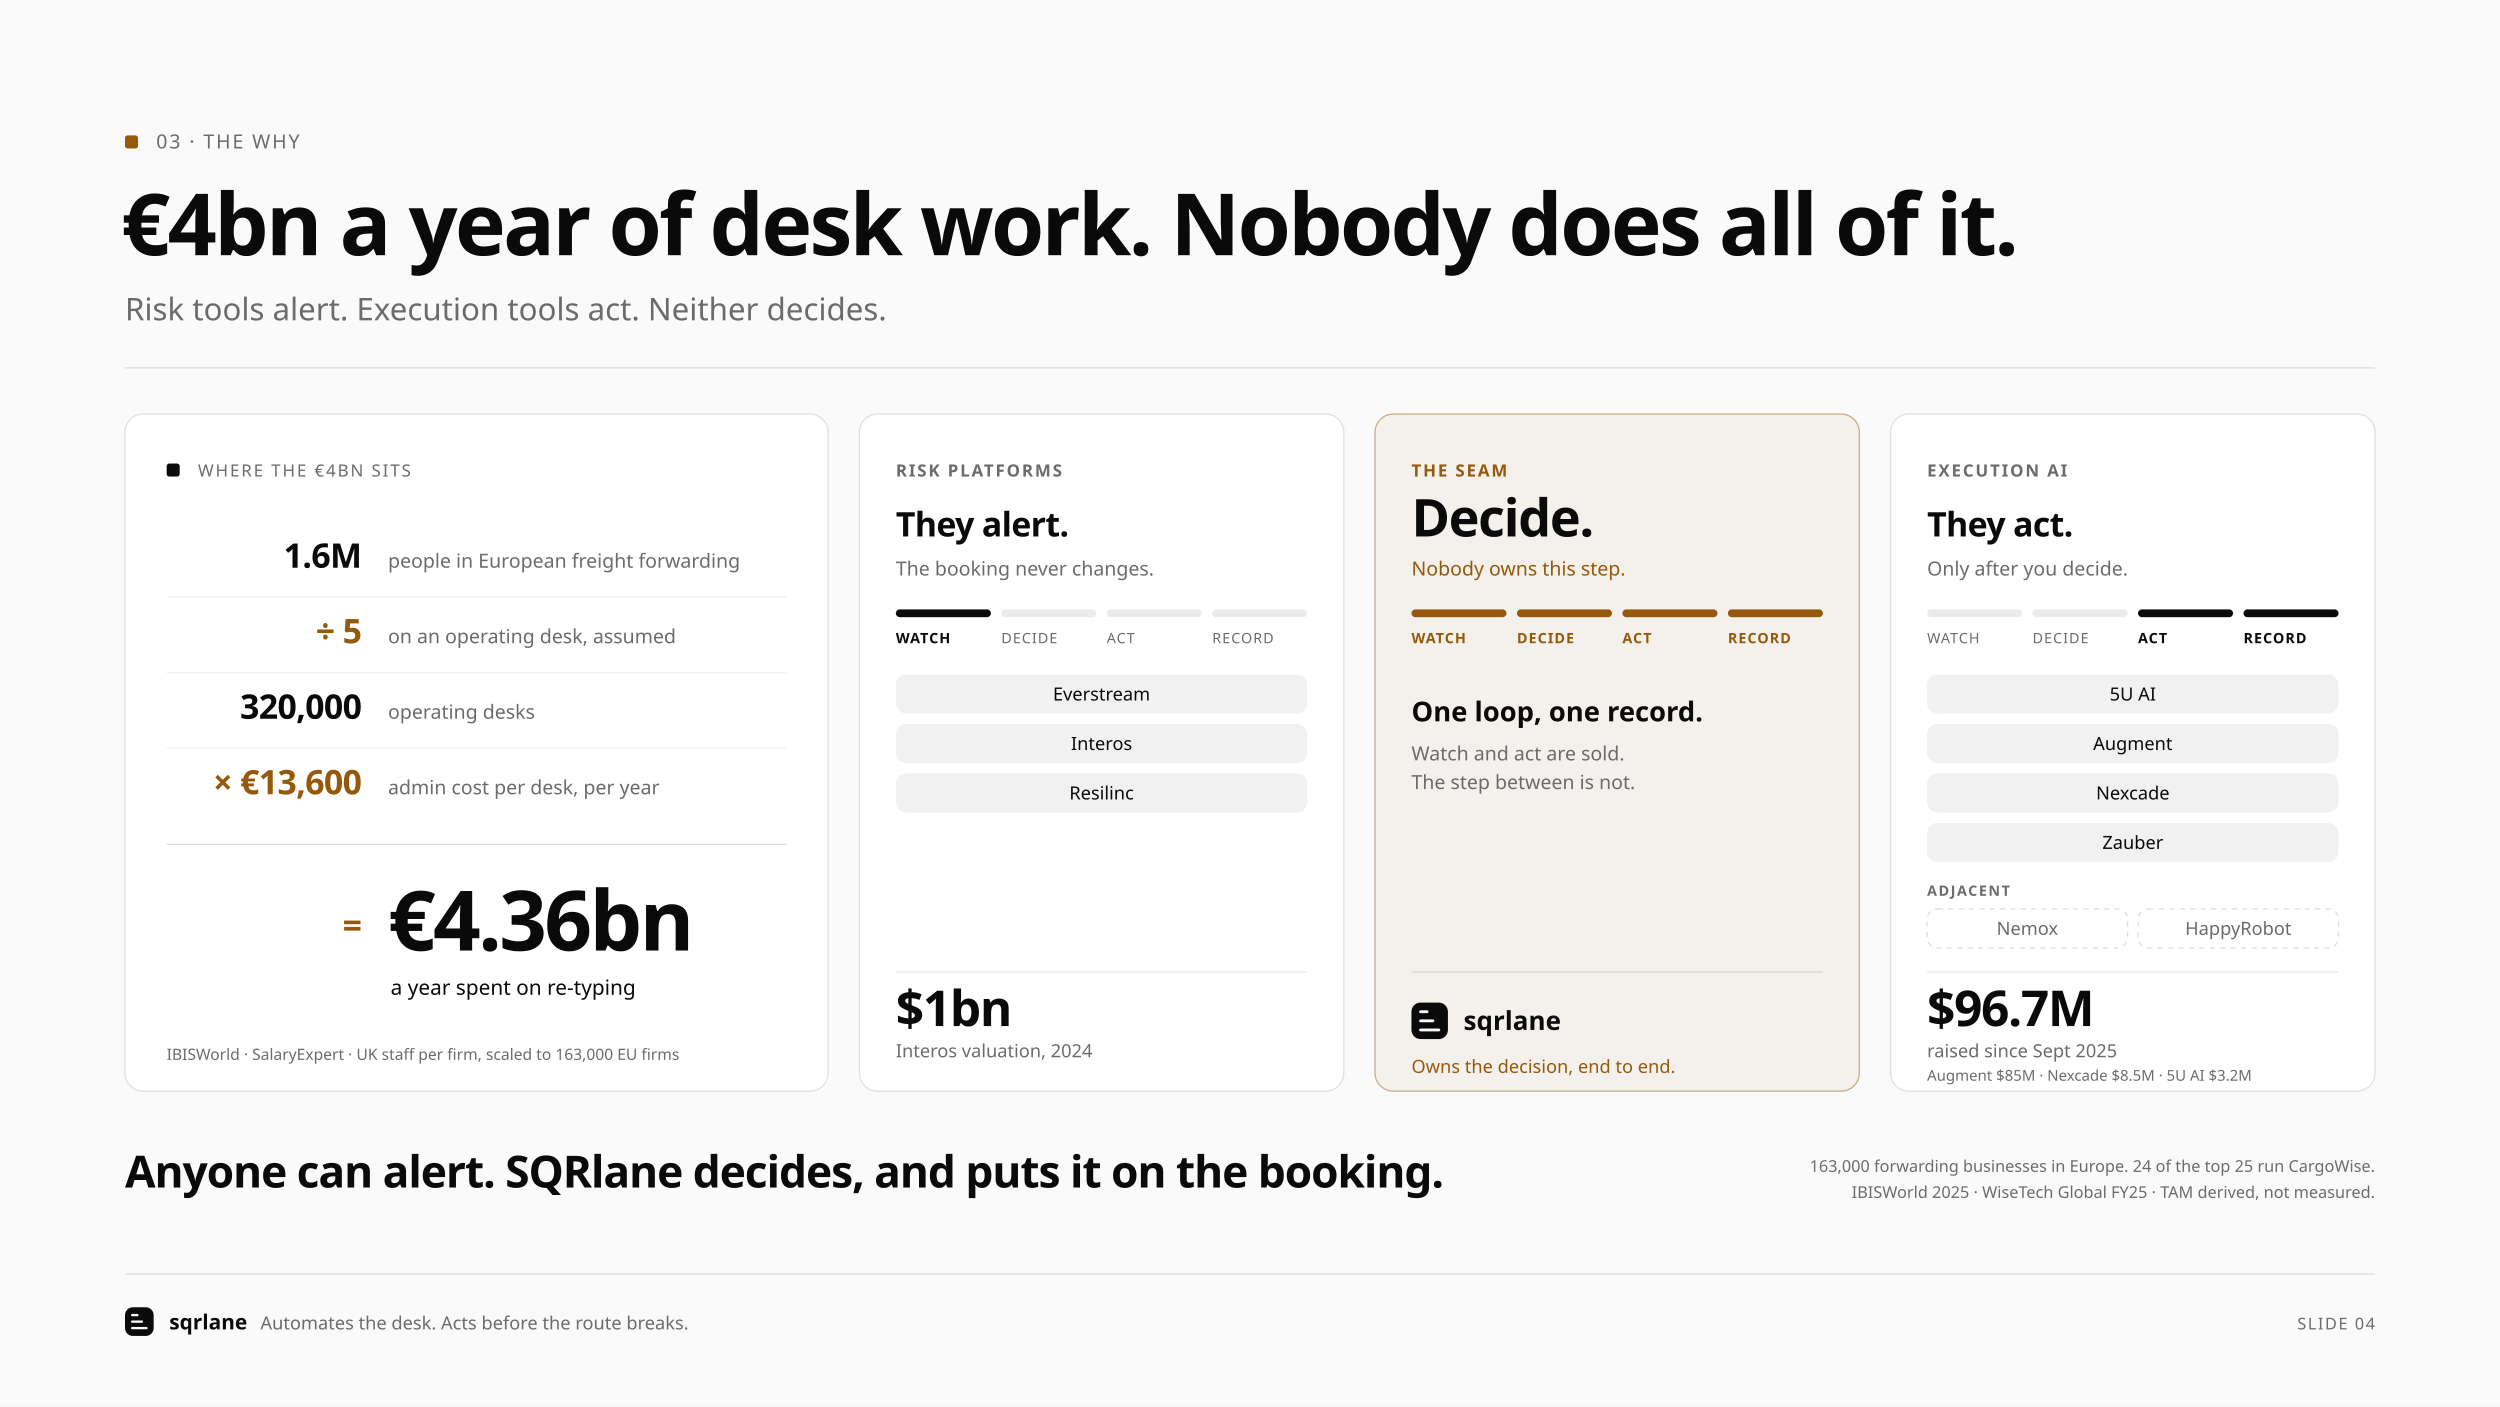
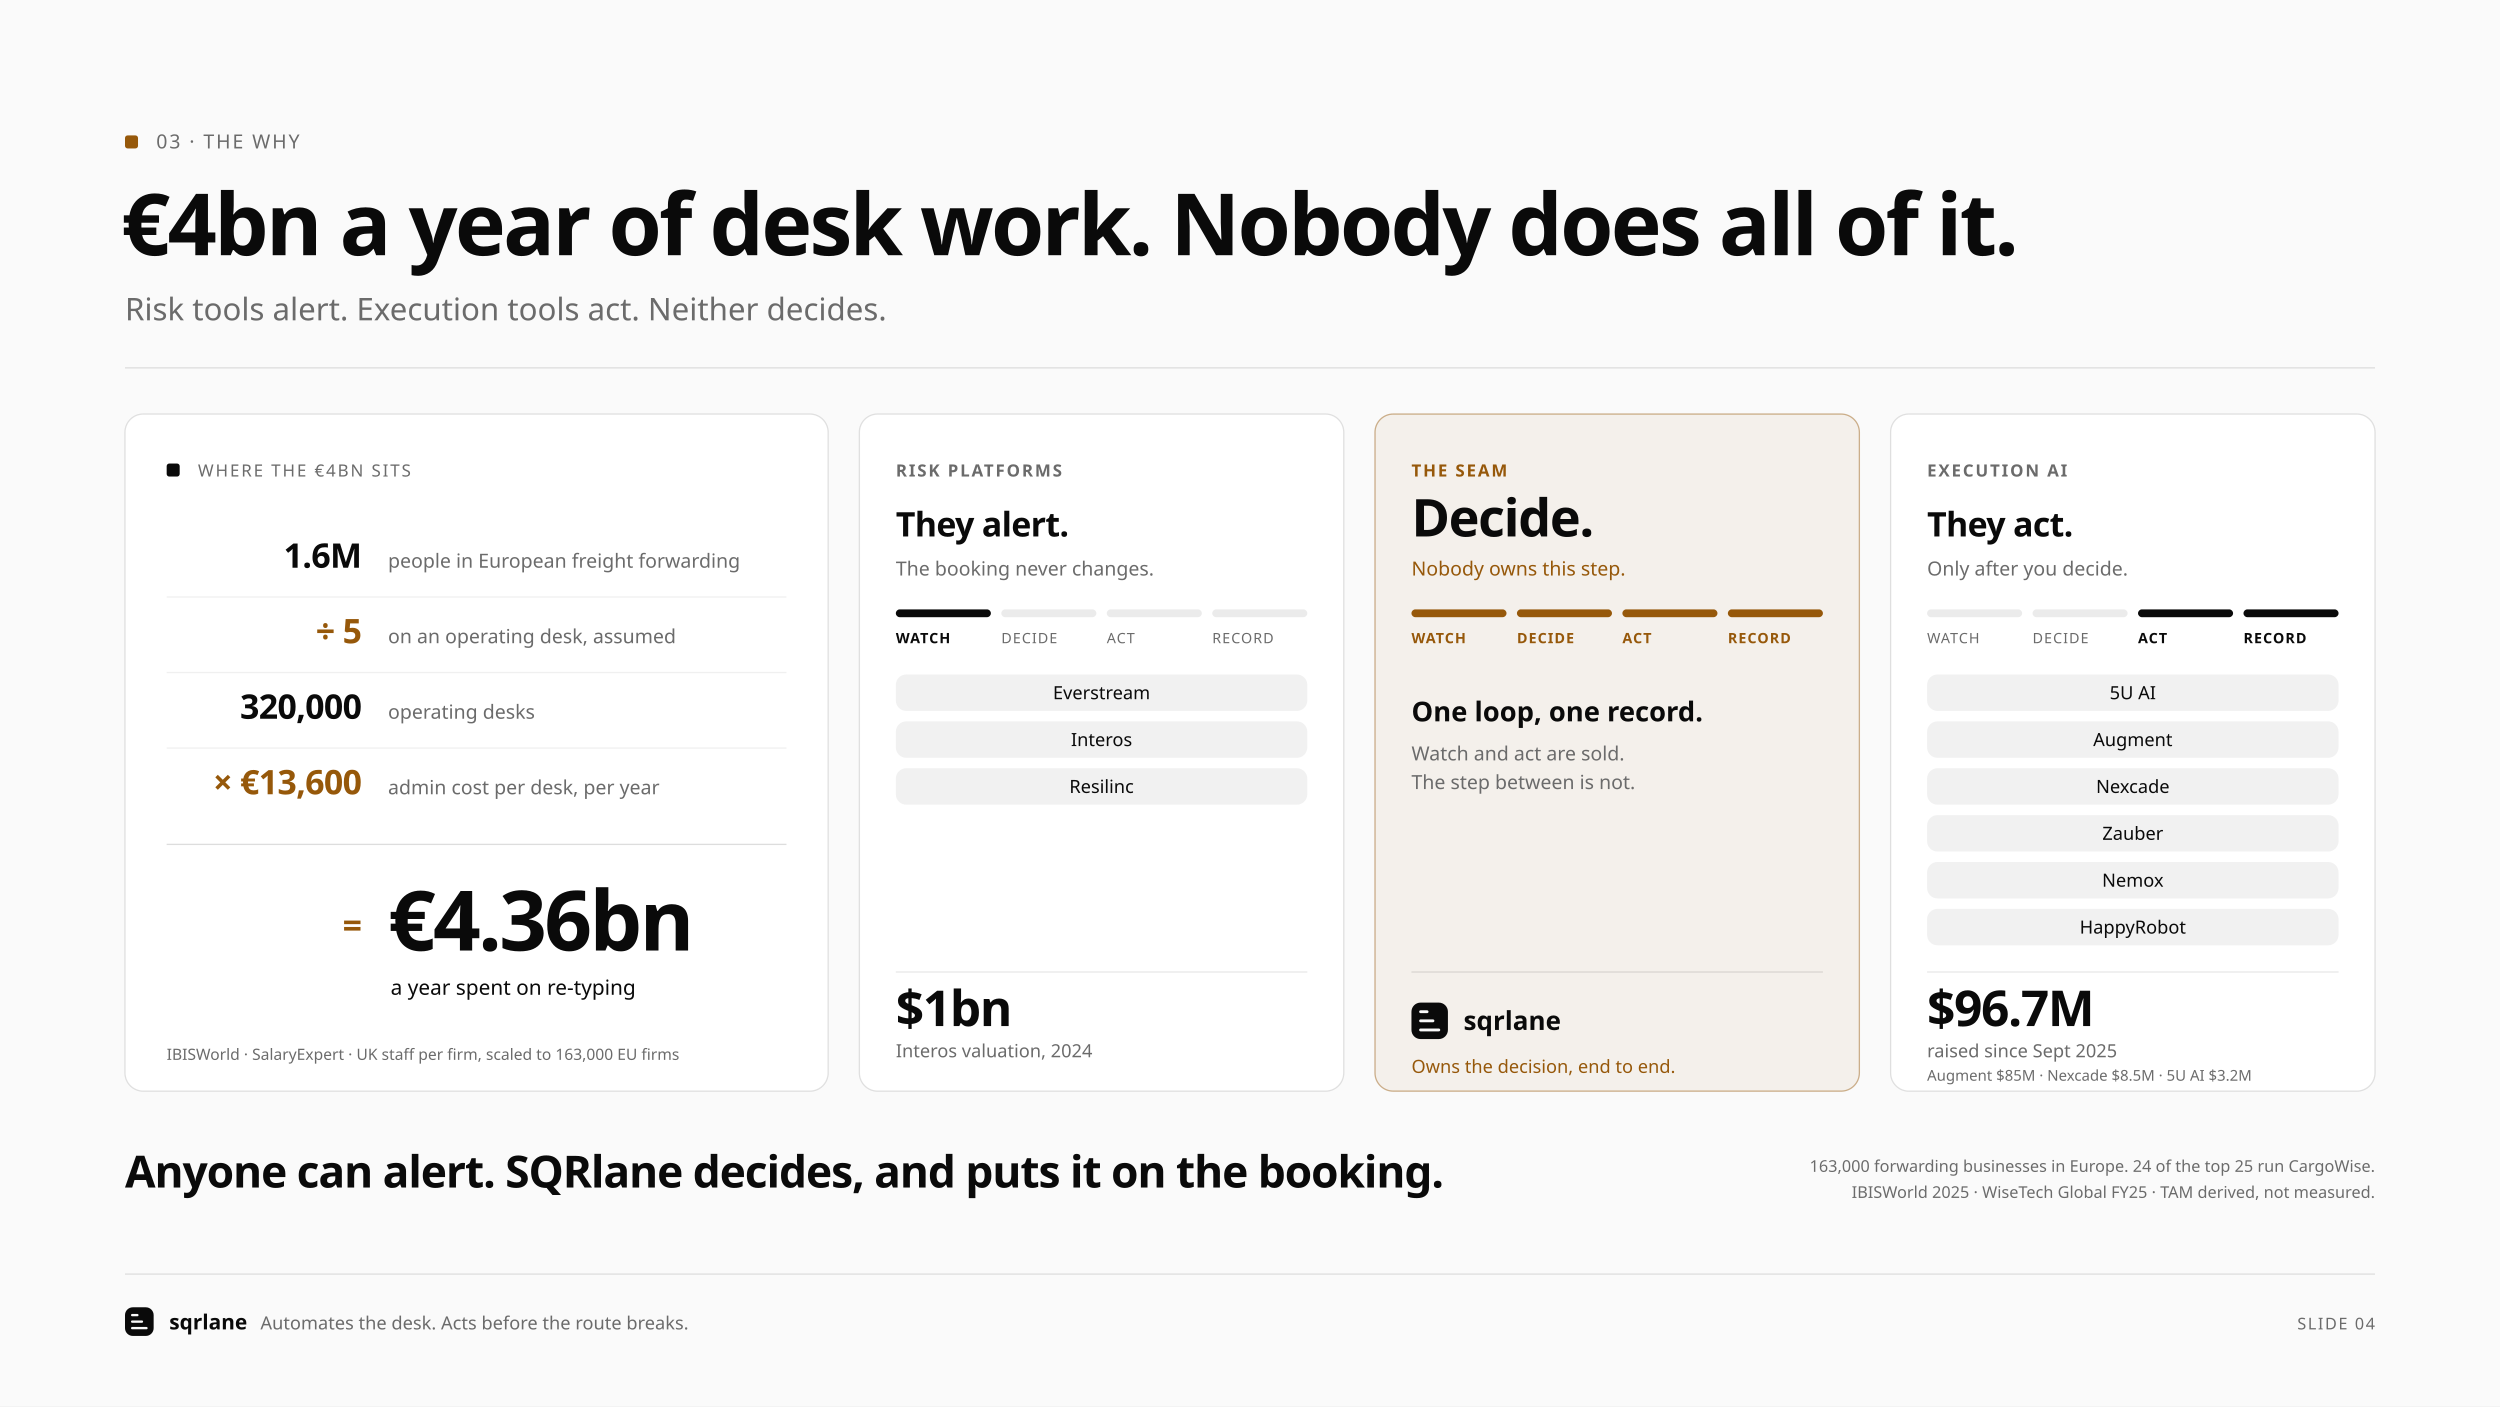
<svg xmlns="http://www.w3.org/2000/svg" width="1920" height="1080" viewBox="0 0 1920 1080">
  <rect id="background" x="0" y="0" width="1920" height="1080" fill="#FAFAFA" />
  <g id="header">
    <rect x="96" y="104" width="10" height="10" rx="2" fill="#96580A" />
    <text x="120" y="114" font-family="Geist" font-size="15" font-weight="500" fill="#6B6B6B" letter-spacing="1.44">03 · THE WHY</text>
    <text x="93" y="196" font-family="Geist" font-size="66" font-weight="600" fill="#0A0A0A" letter-spacing="-2">€4bn a year of desk work. Nobody does all of it.</text>
    <text x="96" y="246" font-family="Geist" font-size="24" font-weight="400" fill="#6B6B6B">Risk tools alert. Execution tools act. Neither decides.</text>
    <rect x="96" y="282" width="1728" height="1" fill="#0A0A0A" fill-opacity="0.12" />
  </g>
  <g id="where-the-4bn-sits">
    <rect x="96" y="318" width="540" height="520" rx="14" fill="#FFFFFF" stroke="#0A0A0A" stroke-opacity="0.12" />
    <rect x="128" y="356" width="10" height="10" rx="2" fill="#0A0A0A" />
    <text x="152" y="366" font-family="Geist" font-size="13" font-weight="500" fill="#6B6B6B" letter-spacing="1.44">WHERE THE €4BN SITS</text>
    <text x="278" y="436" font-family="Geist" font-size="26" font-weight="600" fill="#0A0A0A" text-anchor="end" letter-spacing="-0.5">1.6M</text>
    <text x="298" y="436" font-family="Geist" font-size="15" font-weight="400" fill="#6B6B6B">people in European freight forwarding</text>
    <rect x="128" y="458" width="476" height="1" fill="#0A0A0A" fill-opacity="0.06" />
    <text x="278" y="494" font-family="Geist" font-size="26" font-weight="600" fill="#96580A" text-anchor="end" letter-spacing="-0.5">÷ 5</text>
    <text x="298" y="494" font-family="Geist" font-size="15" font-weight="400" fill="#6B6B6B">on an operating desk, assumed</text>
    <rect x="128" y="516" width="476" height="1" fill="#0A0A0A" fill-opacity="0.06" />
    <text x="278" y="552" font-family="Geist" font-size="26" font-weight="600" fill="#0A0A0A" text-anchor="end" letter-spacing="-0.5">320,000</text>
    <text x="298" y="552" font-family="Geist" font-size="15" font-weight="400" fill="#6B6B6B">operating desks</text>
    <rect x="128" y="574" width="476" height="1" fill="#0A0A0A" fill-opacity="0.06" />
    <text x="278" y="610" font-family="Geist" font-size="26" font-weight="600" fill="#96580A" text-anchor="end" letter-spacing="-0.5">× €13,600</text>
    <text x="298" y="610" font-family="Geist" font-size="15" font-weight="400" fill="#6B6B6B">admin cost per desk, per year</text>
    <rect x="128" y="648" width="476" height="1" fill="#0A0A0A" fill-opacity="0.14" />
    <text x="278" y="720" font-family="Geist" font-size="26" font-weight="600" fill="#96580A" text-anchor="end">=</text>
    <text x="298" y="730" font-family="Geist" font-size="64" font-weight="600" fill="#0A0A0A" letter-spacing="-2">€4.36bn</text>
    <text x="300" y="764" font-family="Geist" font-size="16" font-weight="500" fill="#0A0A0A">a year spent on re-typing</text>
    <text x="128" y="814" font-family="Geist" font-size="12" font-weight="400" fill="#6B6B6B">IBISWorld · SalaryExpert · UK staff per firm, scaled to 163,000 EU firms</text>
  </g>
  <g id="risk-platforms">
    <rect x="660" y="318" width="372" height="520" rx="14" fill="#FFFFFF" stroke="#0A0A0A" stroke-opacity="0.12" />
    <text x="688" y="366" font-family="Geist" font-size="13" font-weight="600" fill="#6B6B6B" letter-spacing="1.4">RISK PLATFORMS</text>
    <text x="688" y="412" font-family="Geist" font-size="26" font-weight="600" fill="#0A0A0A" letter-spacing="-0.5">They alert.</text>
    <text x="688" y="442" font-family="Geist" font-size="15" font-weight="400" fill="#6B6B6B">The booking never changes.</text>
    <rect x="688.0" y="468" width="73.0" height="6" rx="3" fill="#0A0A0A" />
    <text x="688.0" y="494" font-family="Geist" font-size="11" font-weight="600" fill="#0A0A0A" letter-spacing="0.8">WATCH</text>
    <rect x="769.0" y="468" width="73.0" height="6" rx="3" fill="#EBEBEB" />
    <text x="769.0" y="494" font-family="Geist" font-size="11" font-weight="500" fill="#6B6B6B" letter-spacing="0.8">DECIDE</text>
    <rect x="850.0" y="468" width="73.0" height="6" rx="3" fill="#EBEBEB" />
    <text x="850.0" y="494" font-family="Geist" font-size="11" font-weight="500" fill="#6B6B6B" letter-spacing="0.8">ACT</text>
    <rect x="931.0" y="468" width="73.0" height="6" rx="3" fill="#EBEBEB" />
    <text x="931.0" y="494" font-family="Geist" font-size="11" font-weight="500" fill="#6B6B6B" letter-spacing="0.8">RECORD</text>
-     <rect x="688" y="518" width="316" height="30" rx="8" fill="#EBEBEB" fill-opacity="0.7" />
-     <text x="846.0" y="538" font-family="Geist" font-size="14" font-weight="500" fill="#0A0A0A" text-anchor="middle">Everstream</text>
-     <rect x="688" y="556" width="316" height="30" rx="8" fill="#EBEBEB" fill-opacity="0.7" />
-     <text x="846.0" y="576" font-family="Geist" font-size="14" font-weight="500" fill="#0A0A0A" text-anchor="middle">Interos</text>
-     <rect x="688" y="594" width="316" height="30" rx="8" fill="#EBEBEB" fill-opacity="0.7" />
-     <text x="846.0" y="614" font-family="Geist" font-size="14" font-weight="500" fill="#0A0A0A" text-anchor="middle">Resilinc</text>
+     <rect x="688" y="518" width="316" height="28" rx="8" fill="#EBEBEB" fill-opacity="0.7" />
+     <text x="846.0" y="537" font-family="Geist" font-size="14" font-weight="500" fill="#0A0A0A" text-anchor="middle">Everstream</text>
+     <rect x="688" y="554" width="316" height="28" rx="8" fill="#EBEBEB" fill-opacity="0.7" />
+     <text x="846.0" y="573" font-family="Geist" font-size="14" font-weight="500" fill="#0A0A0A" text-anchor="middle">Interos</text>
+     <rect x="688" y="590" width="316" height="28" rx="8" fill="#EBEBEB" fill-opacity="0.7" />
+     <text x="846.0" y="609" font-family="Geist" font-size="14" font-weight="500" fill="#0A0A0A" text-anchor="middle">Resilinc</text>
    <rect x="688" y="746" width="316" height="1" fill="#0A0A0A" fill-opacity="0.1" />
    <text x="688" y="788" font-family="Geist" font-size="38" font-weight="600" fill="#0A0A0A" letter-spacing="-1">$1bn</text>
    <text x="688" y="812" font-family="Geist" font-size="14" font-weight="400" fill="#6B6B6B">Interos valuation, 2024</text>
  </g>
  <g id="the-seam">
    <rect x="1056" y="318" width="372" height="520" rx="14" fill="#96580A" fill-opacity="0.06" stroke="#96580A" stroke-opacity="0.45" />
    <text x="1084" y="366" font-family="Geist" font-size="13" font-weight="600" fill="#96580A" letter-spacing="1.4">THE SEAM</text>
    <text x="1084" y="412" font-family="Geist" font-size="40" font-weight="600" fill="#0A0A0A" letter-spacing="-1">Decide.</text>
    <text x="1084" y="442" font-family="Geist" font-size="15" font-weight="400" fill="#96580A">Nobody owns this step.</text>
    <rect x="1084.0" y="468" width="73.0" height="6" rx="3" fill="#96580A" />
    <text x="1084.0" y="494" font-family="Geist" font-size="11" font-weight="600" fill="#96580A" letter-spacing="0.8">WATCH</text>
    <rect x="1165.0" y="468" width="73.0" height="6" rx="3" fill="#96580A" />
    <text x="1165.0" y="494" font-family="Geist" font-size="11" font-weight="600" fill="#96580A" letter-spacing="0.8">DECIDE</text>
    <rect x="1246.0" y="468" width="73.0" height="6" rx="3" fill="#96580A" />
    <text x="1246.0" y="494" font-family="Geist" font-size="11" font-weight="600" fill="#96580A" letter-spacing="0.8">ACT</text>
    <rect x="1327.0" y="468" width="73.0" height="6" rx="3" fill="#96580A" />
    <text x="1327.0" y="494" font-family="Geist" font-size="11" font-weight="600" fill="#96580A" letter-spacing="0.8">RECORD</text>
    <text x="1084" y="554" font-family="Geist" font-size="21" font-weight="600" fill="#0A0A0A">One loop, one record.</text>
    <text x="1084" y="584" font-family="Geist" font-size="15" font-weight="400" fill="#6B6B6B">Watch and act are sold.</text>
    <text x="1084" y="606" font-family="Geist" font-size="15" font-weight="400" fill="#6B6B6B">The step between is not.</text>
    <rect x="1084" y="746" width="316" height="1" fill="#0A0A0A" fill-opacity="0.12" />
    <rect x="1084" y="770" width="28" height="28" rx="7" fill="#0A0A0A" />
    <path d="M1091 791h14 M1091 784h9.5 M1091 777h5" stroke="#FAFAFA" stroke-width="2.2" stroke-linecap="round" fill="none" />
    <text x="1124" y="791" font-family="Geist" font-size="20" font-weight="600" fill="#0A0A0A">sqrlane</text>
    <text x="1084" y="824" font-family="Geist" font-size="14" font-weight="500" fill="#96580A">Owns the decision, end to end.</text>
  </g>
  <g id="execution-ai">
    <rect x="1452" y="318" width="372" height="520" rx="14" fill="#FFFFFF" stroke="#0A0A0A" stroke-opacity="0.12" />
    <text x="1480" y="366" font-family="Geist" font-size="13" font-weight="600" fill="#6B6B6B" letter-spacing="1.4">EXECUTION AI</text>
    <text x="1480" y="412" font-family="Geist" font-size="26" font-weight="600" fill="#0A0A0A" letter-spacing="-0.5">They act.</text>
    <text x="1480" y="442" font-family="Geist" font-size="15" font-weight="400" fill="#6B6B6B">Only after you decide.</text>
    <rect x="1480.0" y="468" width="73.0" height="6" rx="3" fill="#EBEBEB" />
    <text x="1480.0" y="494" font-family="Geist" font-size="11" font-weight="500" fill="#6B6B6B" letter-spacing="0.8">WATCH</text>
    <rect x="1561.0" y="468" width="73.0" height="6" rx="3" fill="#EBEBEB" />
    <text x="1561.0" y="494" font-family="Geist" font-size="11" font-weight="500" fill="#6B6B6B" letter-spacing="0.8">DECIDE</text>
    <rect x="1642.0" y="468" width="73.0" height="6" rx="3" fill="#0A0A0A" />
    <text x="1642.0" y="494" font-family="Geist" font-size="11" font-weight="600" fill="#0A0A0A" letter-spacing="0.8">ACT</text>
    <rect x="1723.0" y="468" width="73.0" height="6" rx="3" fill="#0A0A0A" />
    <text x="1723.0" y="494" font-family="Geist" font-size="11" font-weight="600" fill="#0A0A0A" letter-spacing="0.8">RECORD</text>
-     <rect x="1480" y="518" width="316" height="30" rx="8" fill="#EBEBEB" fill-opacity="0.7" />
-     <text x="1638.0" y="538" font-family="Geist" font-size="14" font-weight="500" fill="#0A0A0A" text-anchor="middle">5U AI</text>
-     <rect x="1480" y="556" width="316" height="30" rx="8" fill="#EBEBEB" fill-opacity="0.7" />
-     <text x="1638.0" y="576" font-family="Geist" font-size="14" font-weight="500" fill="#0A0A0A" text-anchor="middle">Augment</text>
-     <rect x="1480" y="594" width="316" height="30" rx="8" fill="#EBEBEB" fill-opacity="0.7" />
-     <text x="1638.0" y="614" font-family="Geist" font-size="14" font-weight="500" fill="#0A0A0A" text-anchor="middle">Nexcade</text>
-     <rect x="1480" y="632" width="316" height="30" rx="8" fill="#EBEBEB" fill-opacity="0.7" />
-     <text x="1638.0" y="652" font-family="Geist" font-size="14" font-weight="500" fill="#0A0A0A" text-anchor="middle">Zauber</text>
-     <text x="1480" y="688" font-family="Geist" font-size="11" font-weight="600" fill="#6B6B6B" letter-spacing="1.2">ADJACENT</text>
-     <rect x="1480.0" y="698" width="154.0" height="30" rx="8" fill="#FFFFFF" stroke="#0A0A0A" stroke-opacity="0.14" stroke-dasharray="4 4" />
-     <text x="1557.0" y="718" font-family="Geist" font-size="14" font-weight="500" fill="#6B6B6B" text-anchor="middle">Nemox</text>
-     <rect x="1642.0" y="698" width="154.0" height="30" rx="8" fill="#FFFFFF" stroke="#0A0A0A" stroke-opacity="0.14" stroke-dasharray="4 4" />
-     <text x="1719.0" y="718" font-family="Geist" font-size="14" font-weight="500" fill="#6B6B6B" text-anchor="middle">HappyRobot</text>
+     <rect x="1480" y="518" width="316" height="28" rx="8" fill="#EBEBEB" fill-opacity="0.7" />
+     <text x="1638.0" y="537" font-family="Geist" font-size="14" font-weight="500" fill="#0A0A0A" text-anchor="middle">5U AI</text>
+     <rect x="1480" y="554" width="316" height="28" rx="8" fill="#EBEBEB" fill-opacity="0.7" />
+     <text x="1638.0" y="573" font-family="Geist" font-size="14" font-weight="500" fill="#0A0A0A" text-anchor="middle">Augment</text>
+     <rect x="1480" y="590" width="316" height="28" rx="8" fill="#EBEBEB" fill-opacity="0.7" />
+     <text x="1638.0" y="609" font-family="Geist" font-size="14" font-weight="500" fill="#0A0A0A" text-anchor="middle">Nexcade</text>
+     <rect x="1480" y="626" width="316" height="28" rx="8" fill="#EBEBEB" fill-opacity="0.7" />
+     <text x="1638.0" y="645" font-family="Geist" font-size="14" font-weight="500" fill="#0A0A0A" text-anchor="middle">Zauber</text>
+     <rect x="1480" y="662" width="316" height="28" rx="8" fill="#EBEBEB" fill-opacity="0.7" />
+     <text x="1638.0" y="681" font-family="Geist" font-size="14" font-weight="500" fill="#0A0A0A" text-anchor="middle">Nemox</text>
+     <rect x="1480" y="698" width="316" height="28" rx="8" fill="#EBEBEB" fill-opacity="0.7" />
+     <text x="1638.0" y="717" font-family="Geist" font-size="14" font-weight="500" fill="#0A0A0A" text-anchor="middle">HappyRobot</text>
    <rect x="1480" y="746" width="316" height="1" fill="#0A0A0A" fill-opacity="0.1" />
    <text x="1480" y="788" font-family="Geist" font-size="38" font-weight="600" fill="#0A0A0A" letter-spacing="-1">$96.7M</text>
    <text x="1480" y="812" font-family="Geist" font-size="14" font-weight="400" fill="#6B6B6B">raised since Sept 2025</text>
    <text x="1480" y="830" font-family="Geist" font-size="11.5" font-weight="400" fill="#6B6B6B">Augment $85M · Nexcade $8.5M · 5U AI $3.2M</text>
  </g>
  <g id="closing">
    <text x="96" y="912" font-family="Geist" font-size="34" font-weight="600" fill="#0A0A0A" letter-spacing="-0.8">Anyone can alert. SQRlane decides, and puts it on the booking.</text>
    <text x="1824" y="900" font-family="Geist" font-size="12.5" font-weight="400" fill="#6B6B6B" text-anchor="end">163,000 forwarding businesses in Europe. 24 of the top 25 run CargoWise.</text>
    <text x="1824" y="920" font-family="Geist" font-size="12.5" font-weight="400" fill="#6B6B6B" text-anchor="end">IBISWorld 2025 · WiseTech Global FY25 · TAM derived, not measured.</text>
  </g>
  <g id="footer">
    <rect x="96" y="978" width="1728" height="1" fill="#0A0A0A" fill-opacity="0.12" />
    <rect x="96" y="1004" width="22" height="22" rx="6" fill="#0A0A0A" />
    <path d="M101.5 1020h11 M101.5 1015h7.5 M101.5 1010h4" stroke="#FAFAFA" stroke-width="1.8" stroke-linecap="round" fill="none" />
    <text x="130" y="1021" font-family="Geist" font-size="16" font-weight="600" fill="#0A0A0A">sqrlane</text>
    <text x="200" y="1021" font-family="Geist" font-size="14" font-weight="400" fill="#6B6B6B">Automates the desk. Acts before the route breaks.</text>
    <text x="1824" y="1021" font-family="Geist" font-size="12.5" font-weight="500" fill="#6B6B6B" text-anchor="end" letter-spacing="1.2">SLIDE 04</text>
  </g>
</svg>
